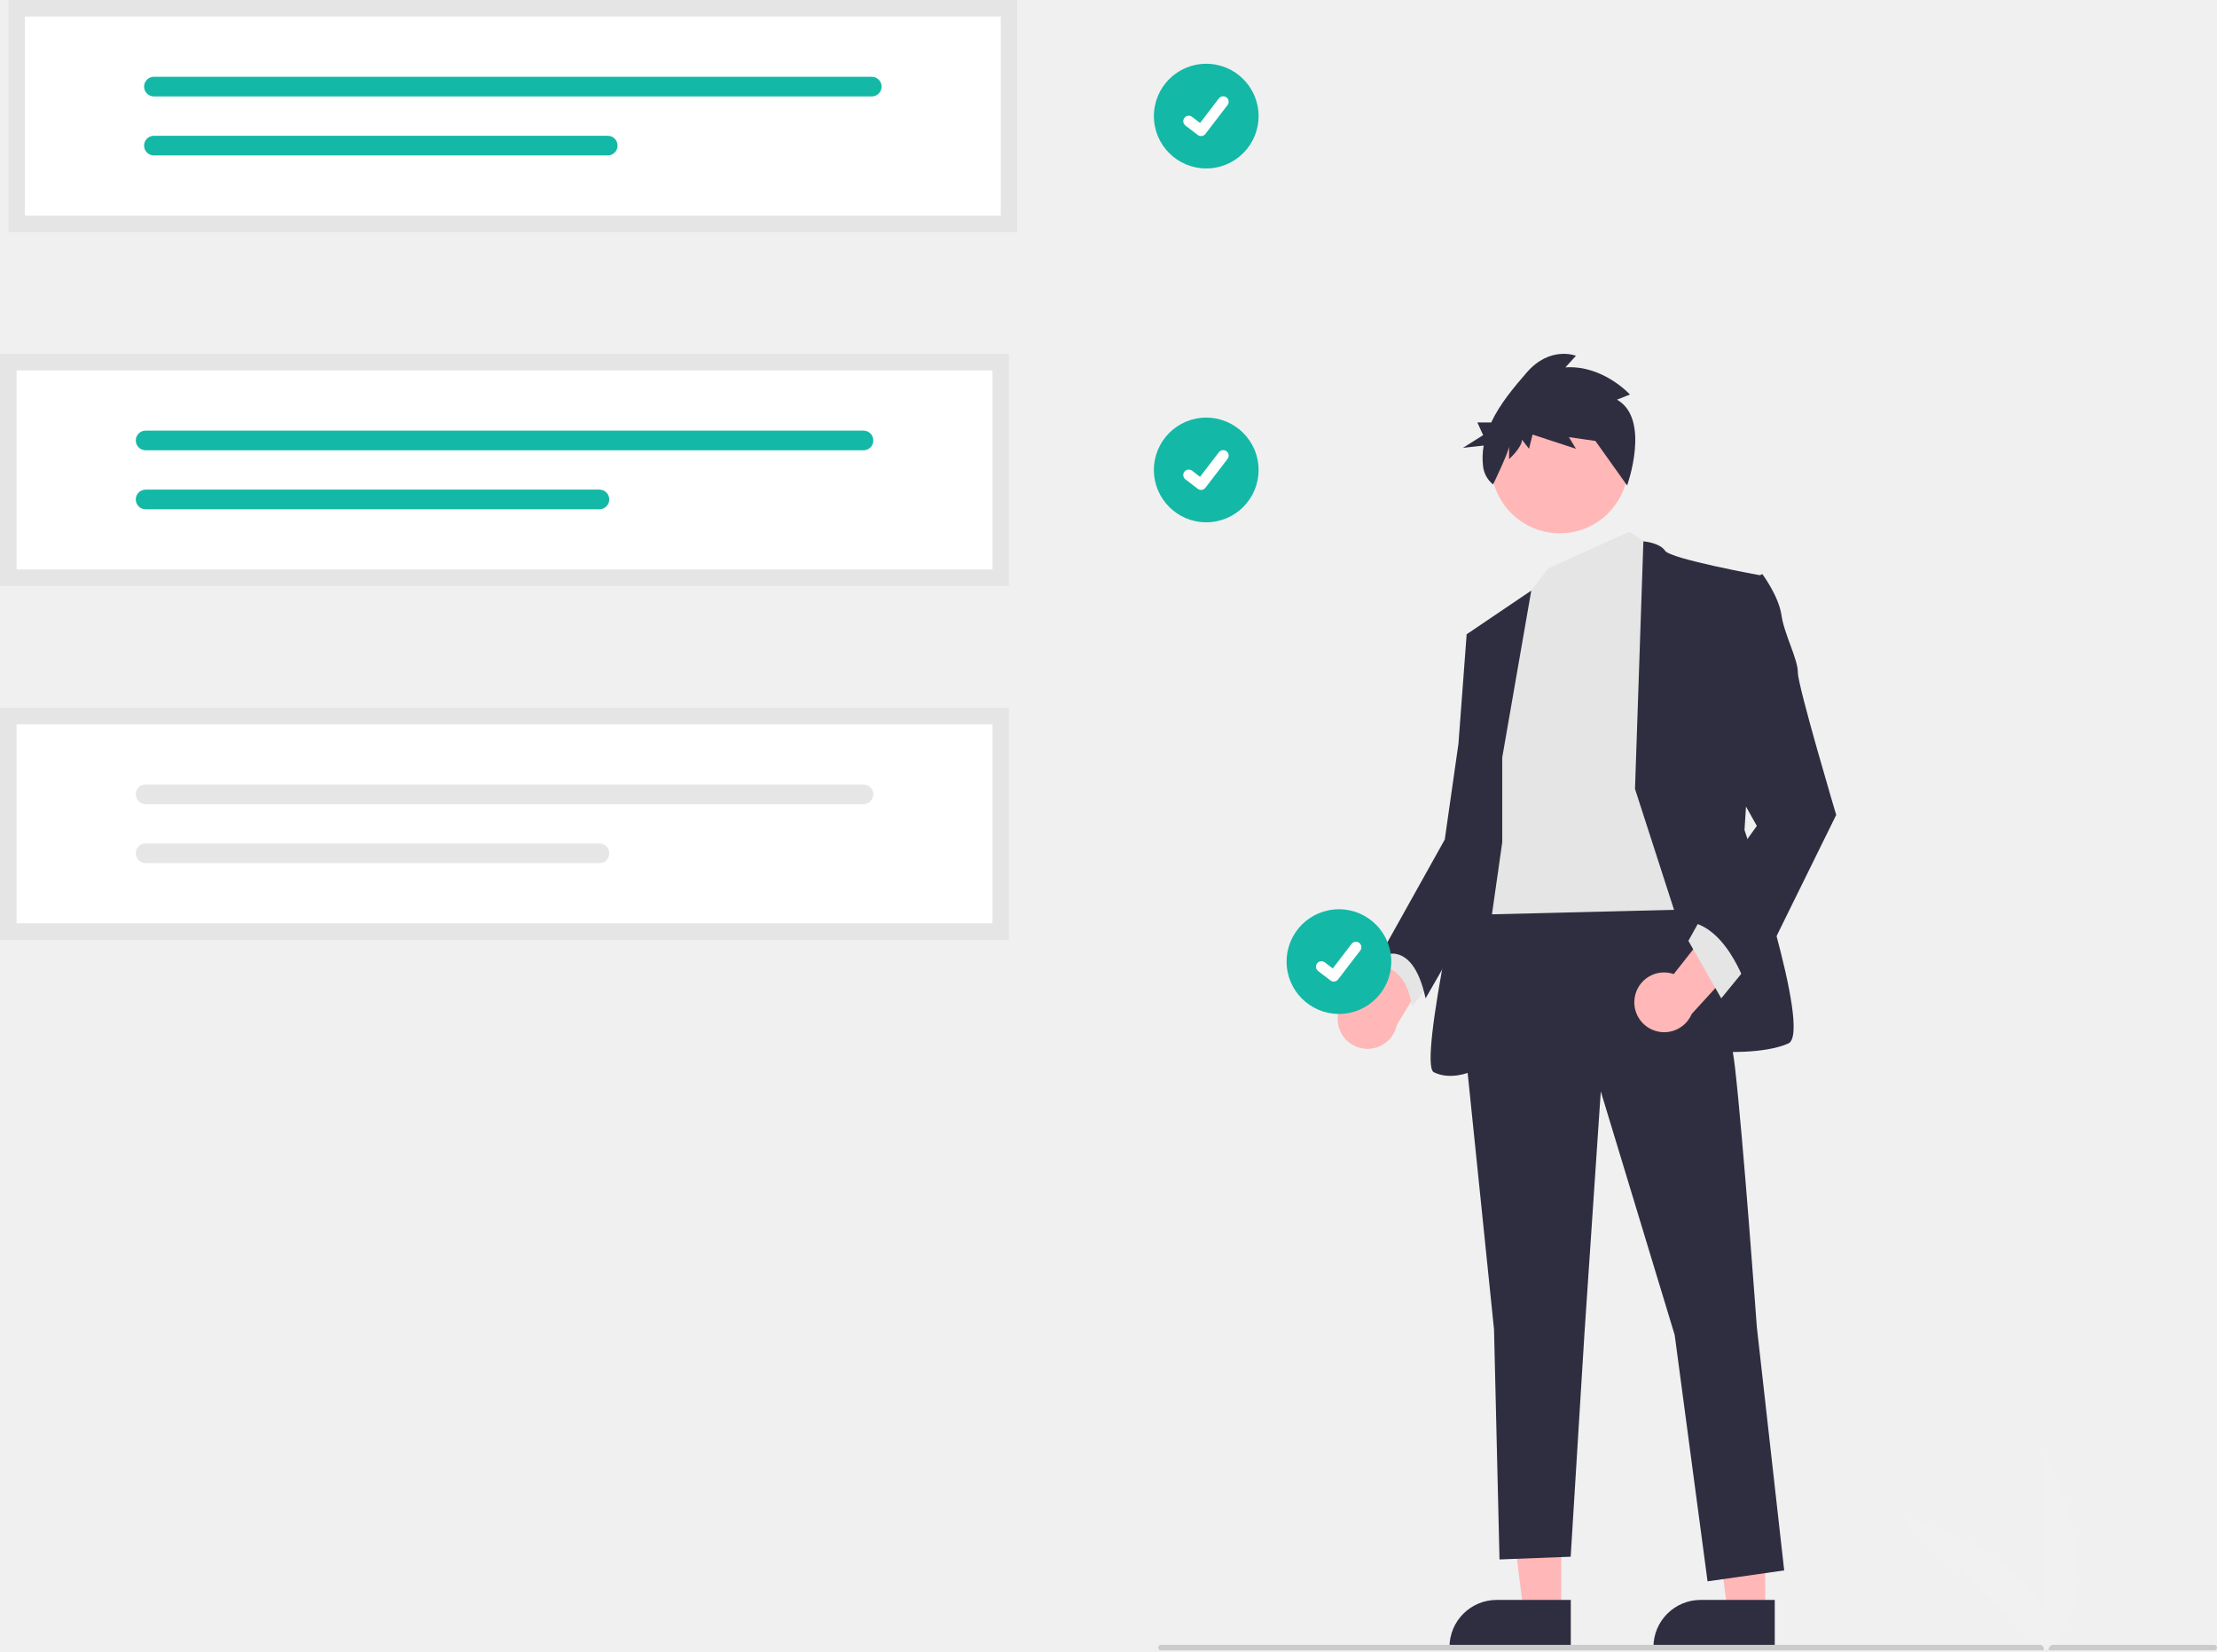
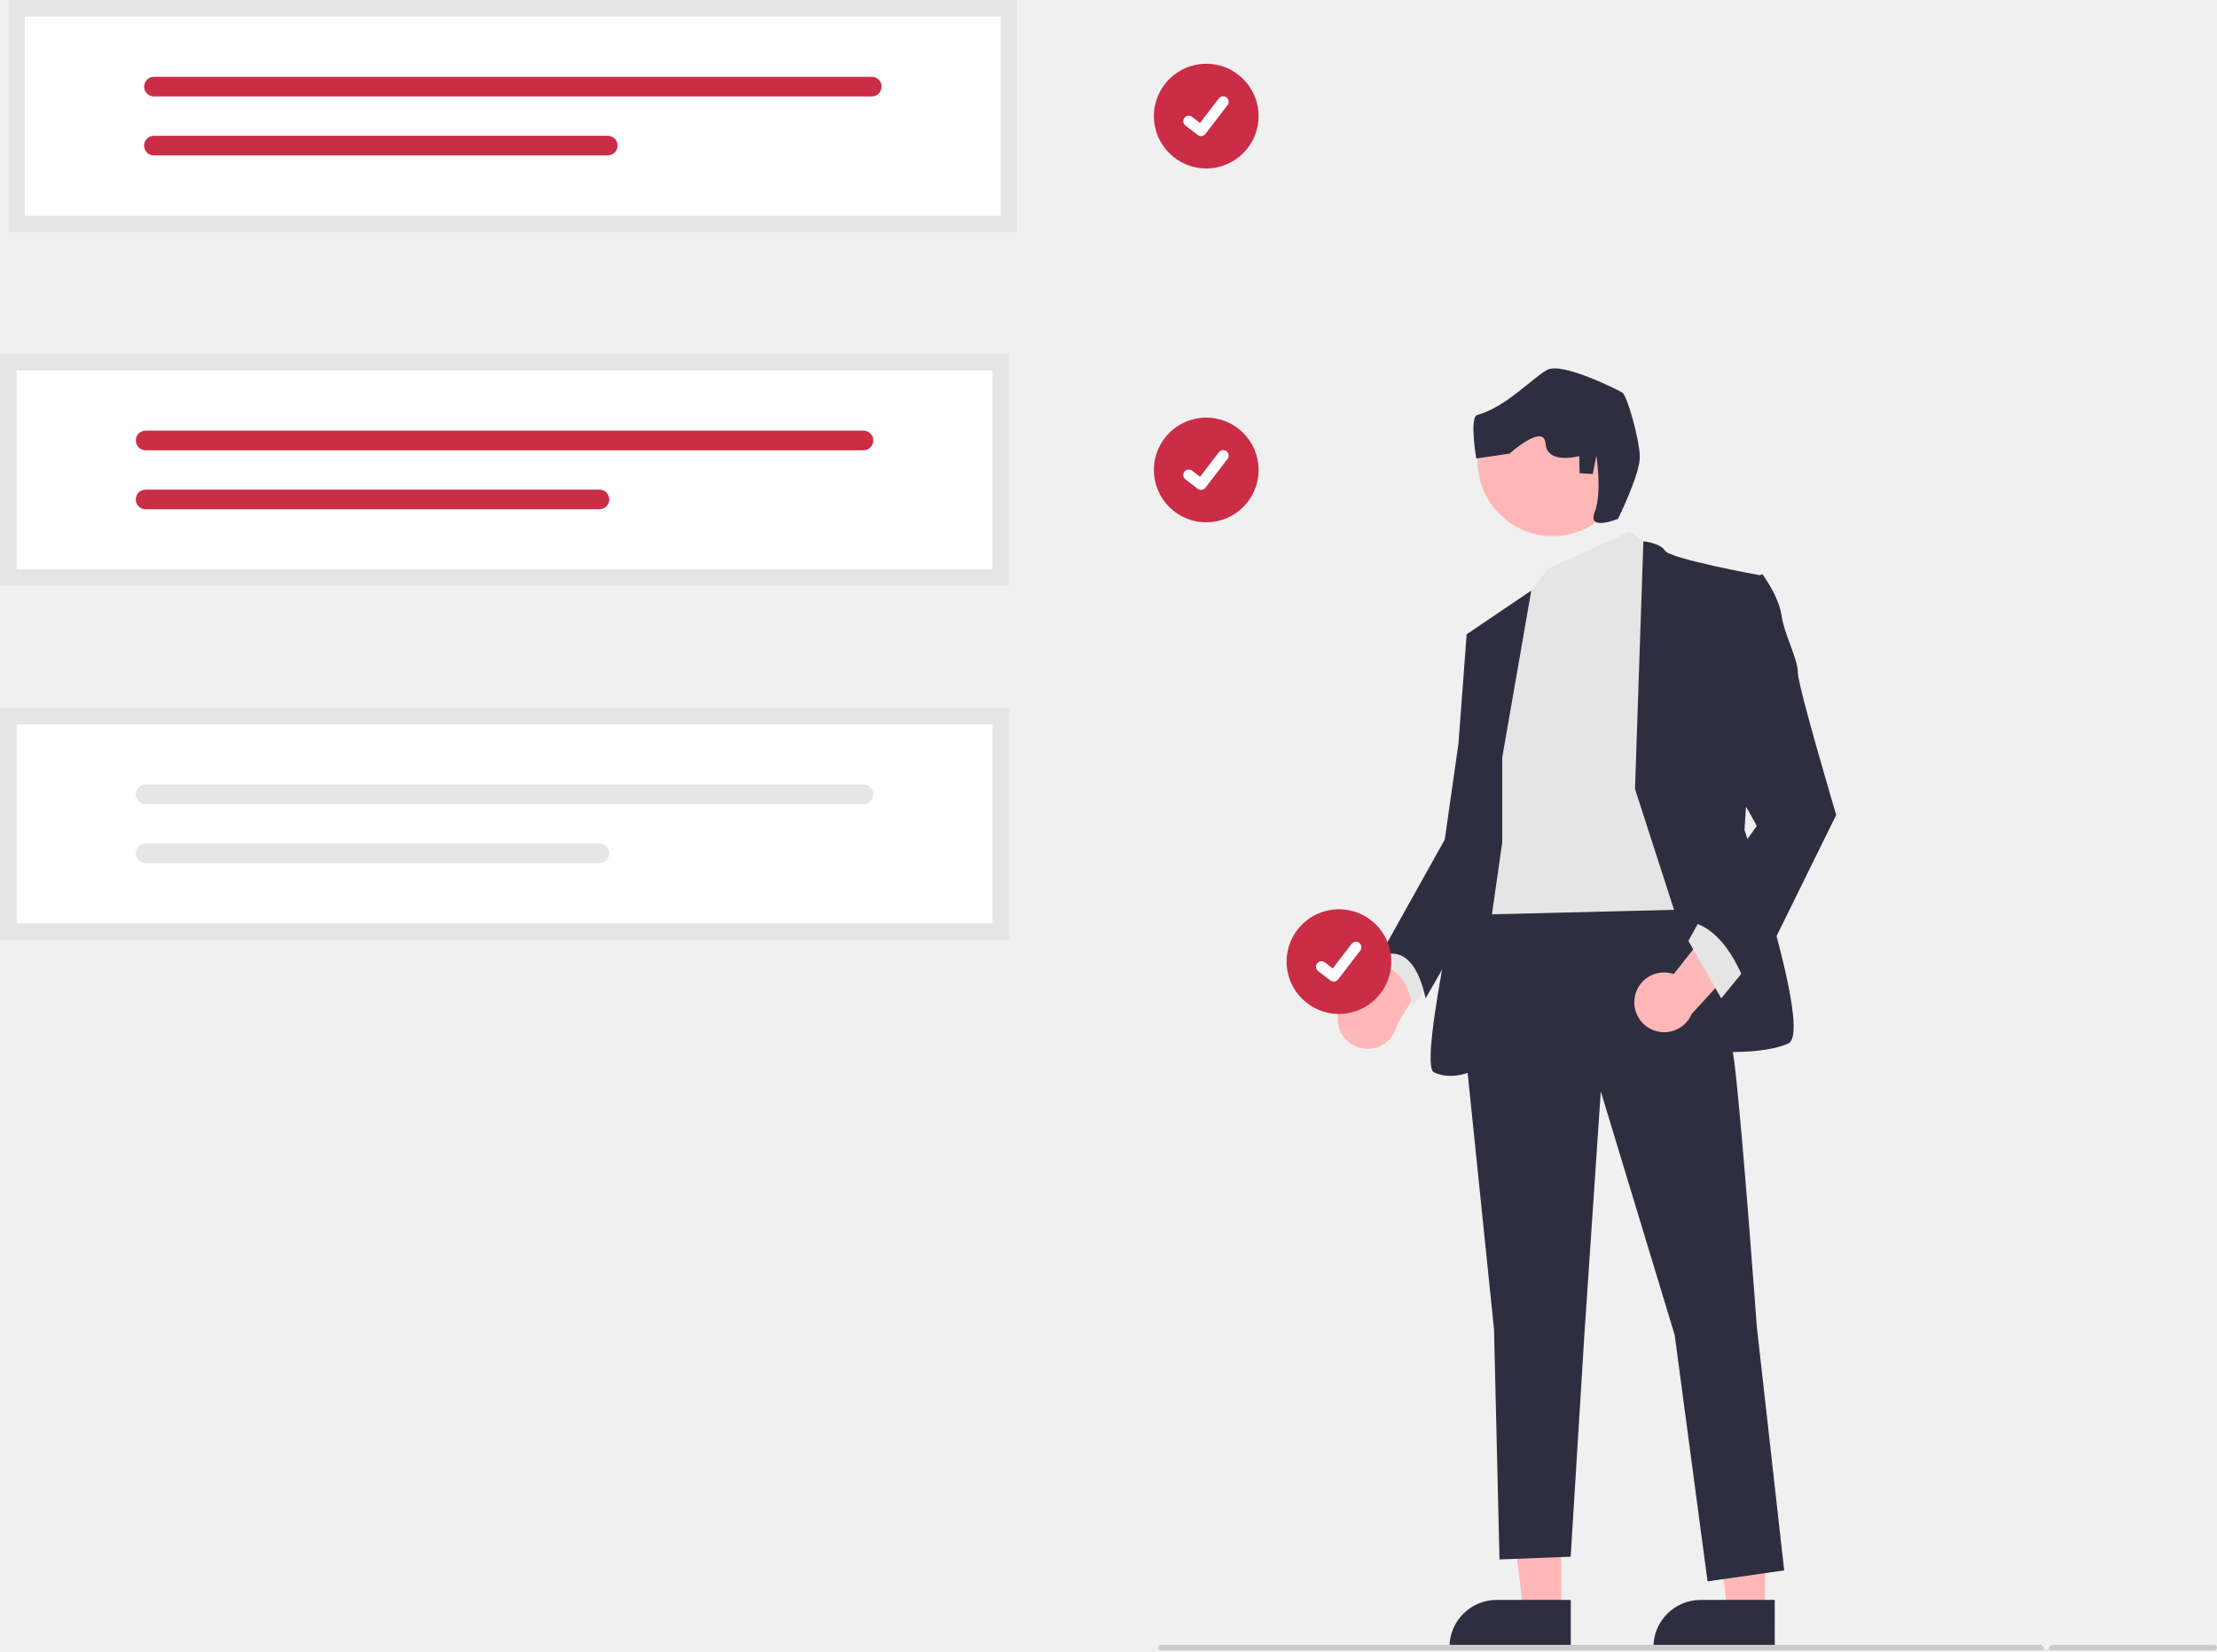
- <svg xmlns="http://www.w3.org/2000/svg" id="a644d002-dee1-4c60-b6d8-14071a55f848" data-name="Layer 1" width="801.921" height="597.457" viewBox="0 0 801.921 597.457">
-   <circle id="a21b076b-2a02-49a5-bb32-17a8ec3aa4f0" data-name="Ellipse 44" cx="436.314" cy="42" r="18.934" fill="#14b8a6" />
-   <path id="e6e13b85-c0f0-465c-a6f6-5f502d6349d1" data-name="Path 395" d="M633.477,200.494a1.964,1.964,0,0,1-1.181-.393l-.021-.016-4.45-3.404A1.977,1.977,0,0,1,630.231,193.543l2.882,2.21,6.811-8.885a1.977,1.977,0,0,1,2.771-.366l.001 0-.042.059.043-.059a1.979,1.979,0,0,1,.366,2.772l-8.011,10.447a1.978,1.978,0,0,1-1.573.771Z" transform="translate(-199.0394 -151.2713)" fill="#fff" />
-   <circle id="a589868e-34c5-408c-9ae2-7552629e8089" data-name="Ellipse 44" cx="436.314" cy="170" r="18.934" fill="#14b8a6" />
-   <path id="e165961b-e395-421d-ab84-b3c9bf16c3b4" data-name="Path 395" d="M633.477,328.494a1.964,1.964,0,0,1-1.181-.393l-.021-.016-4.45-3.404A1.977,1.977,0,1,1,630.231,321.543l2.882,2.21,6.811-8.885a1.977,1.977,0,0,1,2.771-.366l.001 0-.042.059.043-.059a1.979,1.979,0,0,1,.366,2.772l-8.011,10.447a1.978,1.978,0,0,1-1.573.771Z" transform="translate(-199.0394 -151.2713)" fill="#fff" />
-   <path d="M682.904,520.23a10.746,10.746,0,0,1,12.209-11.065l17.341-34.022,9.799,17.256-17.97,29.663a10.804,10.804,0,0,1-21.379-1.831Z" transform="translate(-199.0394 -151.2713)" fill="#ffb7b7" />
+ <svg xmlns="http://www.w3.org/2000/svg" width="801.921" height="597.457" viewBox="0 0 801.921 597.457">
+   <circle id="b" cx="436.314" cy="42" r="18.934" fill="#cb2d46" />
+   <path id="c-117" d="M434.438,49.223c-.426,.001-.841-.137-1.181-.393l-.021-.016-4.45-3.404c-.867-.664-1.031-1.906-.366-2.772,.664-.867,1.906-1.031,2.772-.366h0l2.882,2.21,6.811-8.885c.664-.866,1.905-1.03,2.771-.366l0,0,.001,0-.042,.059,.043-.059c.865,.665,1.029,1.905,.366,2.772l-8.011,10.447c-.376,.488-.957,.773-1.573,.771l-.002,.002Z" fill="#fff" />
+   <circle id="d" cx="436.314" cy="170" r="18.934" fill="#cb2d46" />
+   <path id="e-118" d="M434.438,177.223c-.426,.001-.841-.137-1.181-.393l-.021-.016-4.45-3.404c-.867-.664-1.031-1.906-.366-2.772s1.906-1.031,2.772-.366l2.882,2.21,6.811-8.885c.664-.866,1.905-1.03,2.771-.366l0,0,.001,0-.042,.059,.043-.059c.865,.665,1.029,1.905,.366,2.772l-8.011,10.447c-.376,.488-.957,.773-1.573,.771l-.002,.002Z" fill="#fff" />
+   <path d="M483.864,368.959c-.232-5.93,4.387-10.926,10.317-11.158,.632-.025,1.266,.006,1.892,.093l17.341-34.022,9.799,17.256-17.97,29.663c-1.206,5.844-6.921,9.603-12.765,8.397-4.89-1.009-8.451-5.238-8.614-10.228l0-0Z" fill="#ffb7b7" />
  <polygon points="564.71 583.194 551.101 583.193 544.627 530.702 564.712 530.703 564.71 583.194" fill="#ffb7b7" />
-   <path d="M767.22,747.657l-43.88-.002v-.555a17.08,17.08,0,0,1,17.08-17.079h.001l26.801.001Z" transform="translate(-199.0394 -151.2713)" fill="#2f2e41" />
+   <path d="M568.18,596.385l-43.88-.002v-.555c.001-9.432,7.647-17.079,17.08-17.079h.001l26.801,.001-.001,17.635Z" fill="#2f2e41" />
  <polygon points="638.483 583.194 624.874 583.193 618.4 530.702 638.485 530.703 638.483 583.194" fill="#ffb7b7" />
-   <path d="M840.993,747.657l-43.881-.002v-.555a17.08,17.08,0,0,1,17.08-17.079h.001l26.801.001Z" transform="translate(-199.0394 -151.2713)" fill="#2f2e41" />
-   <path d="M703.806,490.62l-5.941,9.902s9.902,0,11.882,14.852l7.921-9.902Z" transform="translate(-199.0394 -151.2713)" fill="#e5e5e5" />
-   <path d="M807.772,469.827s15.842,41.586,18.813,67.33,7.921,94.064,7.921,94.064l9.902,88.123-27.724,3.961-11.882-89.113-26.734-88.123-5.941,88.123-4.951,80.202-25.744.99-1.98-83.173-10.892-105.946,5.941-50.498Z" transform="translate(-199.0394 -151.2713)" fill="#2f2e41" />
-   <circle cx="564.176" cy="168.164" r="24.754" fill="#ffb7b7" />
+   <path d="M641.953,596.385l-43.88-.002v-.555c.001-9.432,7.647-17.079,17.08-17.079h.001l26.801,.001-.001,17.635Z" fill="#2f2e41" />
+   <path d="M504.767,339.349l-5.941,9.902s9.901,0,11.882,14.852l7.921-9.901-13.862-14.852Z" fill="#e5e5e5" />
+   <path d="M608.732,318.556s15.842,41.586,18.813,67.33c2.97,25.744,7.921,94.064,7.921,94.064l9.902,88.123-27.724,3.961-11.882-89.113-26.734-88.123-5.941,88.123-4.951,80.202-25.744,.99-1.98-83.173-10.892-105.946,5.941-50.498,73.271-5.941Z" fill="#2f2e41" />
  <polygon points="589.424 192.312 599.326 199.242 612.198 328.952 531.996 330.932 542.888 240.829 552.789 215.085 559.936 205.636 589.424 192.312" fill="#e5e5e5" />
-   <path d="M790.444,436.657l3.03-89.567s5.882.454,7.862,3.424,34.655,8.911,34.655,8.911l-5.941,92.084s24.754,73.271,15.842,77.232-24.754,2.97-24.754,2.97Z" transform="translate(-199.0394 -151.2713)" fill="#2f2e41" />
-   <path d="M742.422,425.27l10.504-60.365L729.55,380.713,735.491,424.28l-4.951,29.704s-18.813,82.182-12.872,85.153,12.872,0,12.872,0L742.422,455.965Z" transform="translate(-199.0394 -151.2713)" fill="#2f2e41" />
-   <path d="M736.481,378.733,729.55,380.713l-2.97,39.606-4.951,34.655L697.865,497.551s11.882-7.921,16.833,14.852l26.171-45.564Z" transform="translate(-199.0394 -151.2713)" fill="#2f2e41" />
-   <path d="M783.938,295.851l4.668-1.869s-9.76-10.745-23.339-9.811l3.819-4.205s-9.336-3.737-17.823,6.073c-4.462,5.157-9.623,11.22-12.841,18.049h-4.999l2.086,4.594-7.302,4.594,7.495-.825a25.672,25.672,0,0,0-.203,7.62,9.859,9.859,0,0,0,3.61,6.45h0s5.789-11.983,5.789-13.851v4.672s4.668-4.205,4.668-7.008l2.546,3.27,1.273-5.139,15.701,5.139-2.546-4.205,9.76,1.402-3.819-5.139,15.111,21.221S796.244,302.858,783.938,295.851Z" transform="translate(-199.0394 -151.2713)" fill="#2f2e41" />
-   <path d="M790.339,512.11a10.746,10.746,0,0,1,14.125-8.485l23.616-30.009,6.262,18.83-23.386,25.61a10.804,10.804,0,0,1-20.617-5.946Z" transform="translate(-199.0394 -151.2713)" fill="#ffb7b7" />
+   <path d="M591.405,285.386l3.03-89.567s5.882,.453,7.862,3.424,34.655,8.911,34.655,8.911l-5.941,92.084s24.754,73.271,15.842,77.232-24.754,2.97-24.754,2.97l-30.695-95.054Z" fill="#2f2e41" />
+   <path d="M543.383,273.999l10.504-60.365-23.376,15.808,5.941,43.567-4.951,29.704s-18.813,82.182-12.872,85.153,12.872,0,12.872,0l11.882-83.173v-30.695Z" fill="#2f2e41" />
+   <path d="M537.442,227.462l-6.931,1.98-2.97,39.606-4.951,34.655-23.764,42.576s11.882-7.921,16.833,14.852l26.171-45.564-4.387-88.106Z" fill="#2f2e41" />
+   <path d="M591.299,360.839c.923-5.862,6.424-9.866,12.287-8.943,.625,.098,1.24,.252,1.838,.459l23.616-30.009,6.262,18.83-23.386,25.61c-2.318,5.498-8.654,8.077-14.152,5.759-4.601-1.939-7.273-6.779-6.465-11.705Z" fill="#ffb7b7" />
  <polygon points="631.506 350.24 622.595 361.132 610.713 340.339 615.663 331.428 631.506 350.24" fill="#e5e5e5" />
-   <path d="M828.565,362.891l7.921-3.961s5.941,7.921,6.931,14.852,5.941,15.842,5.941,20.793,13.862,51.488,13.862,51.488L831.535,510.423s-6.931-23.764-21.783-25.744l24.754-34.655-13.862-24.754Z" transform="translate(-199.0394 -151.2713)" fill="#2f2e41" />
-   <path d="M999.961,748.267h-381a1,1,0,0,1,0-2h381a1,1,0,0,1,0,2Z" transform="translate(-199.0394 -151.2713)" fill="#cbcbcb" />
-   <path d="M564.039,363.271h-365v-84h365Z" transform="translate(-199.0394 -151.2713)" fill="#fff" />
-   <path d="M251.717,307.046a3.556,3.556,0,0,0,0,7.113H511.377a3.556,3.556,0,0,0,0-7.113Z" transform="translate(-199.0394 -151.2713)" fill="#14b8a6" />
-   <path d="M251.717,328.384a3.556,3.556,0,0,0-.015,7.113H415.862a3.556,3.556,0,1,0,0-7.113Z" transform="translate(-199.0394 -151.2713)" fill="#14b8a6" />
-   <path d="M564.039,363.271h-365v-84h365Zm-359-6h353v-72h-353Z" transform="translate(-199.0394 -151.2713)" fill="#e5e5e5" />
-   <path d="M564.039,491.271h-365v-84h365Z" transform="translate(-199.0394 -151.2713)" fill="#fff" />
-   <path d="M251.717,435.046a3.556,3.556,0,0,0,0,7.113H511.377a3.556,3.556,0,0,0,0-7.113Z" transform="translate(-199.0394 -151.2713)" fill="#e6e6e6" />
-   <path d="M251.717,456.384a3.556,3.556,0,0,0-.015,7.113H415.862a3.556,3.556,0,1,0,0-7.113Z" transform="translate(-199.0394 -151.2713)" fill="#e6e6e6" />
-   <path d="M564.039,491.271h-365v-84h365Zm-359-6h353v-72h-353Z" transform="translate(-199.0394 -151.2713)" fill="#e5e5e5" />
-   <path d="M567.039,235.271h-365v-84h365Z" transform="translate(-199.0394 -151.2713)" fill="#fff" />
-   <path d="M254.717,179.046a3.556,3.556,0,0,0,0,7.113H514.377a3.556,3.556,0,0,0,0-7.113Z" transform="translate(-199.0394 -151.2713)" fill="#14b8a6" />
-   <path d="M254.717,200.384a3.556,3.556,0,0,0-.015,7.113H418.862a3.556,3.556,0,1,0,0-7.113Z" transform="translate(-199.0394 -151.2713)" fill="#14b8a6" />
-   <path d="M567.039,235.271h-365v-84h365Zm-359-6h353v-72h-353Z" transform="translate(-199.0394 -151.2713)" fill="#e5e5e5" />
-   <path d="M938.287,748.729v-72.34S966.479,727.675,938.287,748.729Z" transform="translate(-199.0394 -151.2713)" fill="#f1f1f1" />
-   <path d="M940.029,748.716l-53.29-48.921S943.584,713.71,940.029,748.716Z" transform="translate(-199.0394 -151.2713)" fill="#f1f1f1" />
-   <circle id="b5ebad9a-150e-4d35-a0fa-e0e6655123db" data-name="Ellipse 44" cx="484.314" cy="347.846" r="18.934" fill="#14b8a6" />
-   <path id="a3d97315-c3ee-404f-9bfd-8b2853817976" data-name="Path 395" d="M681.477,506.34a1.964,1.964,0,0,1-1.181-.393l-.021-.016-4.45-3.404a1.977,1.977,0,1,1,2.406-3.139l2.882,2.21,6.811-8.885a1.977,1.977,0,0,1,2.771-.366l.001 0-.042.059.043-.059a1.979,1.979,0,0,1,.366,2.772l-8.011,10.447a1.978,1.978,0,0,1-1.573.771Z" transform="translate(-199.0394 -151.2713)" fill="#fff" />
+   <path d="M629.526,211.619l7.921-3.961s5.941,7.921,6.931,14.852,5.941,15.842,5.941,20.793,13.862,51.488,13.862,51.488l-31.685,64.36s-6.931-23.764-21.783-25.744l24.754-34.655-13.862-24.754,7.921-62.379Z" fill="#2f2e41" />
+   <path d="M800.921,596.996H419.921c-.552,0-1-.448-1-1s.448-1,1-1h381c.552,0,1,.448,1,1s-.448,1-1,1Z" fill="#cbcbcb" />
+   <path d="M365,212H0v-84H365v84Z" fill="#fff" />
+   <path d="M52.678,155.774c-1.964,0-3.556,1.592-3.556,3.556s1.592,3.556,3.556,3.556H312.337c1.964,0,3.556-1.592,3.556-3.556s-1.592-3.556-3.556-3.556H52.678Z" fill="#cb2d46" />
+   <path d="M52.678,177.113c-1.964-.004-3.56,1.585-3.564,3.549-.004,1.964,1.585,3.56,3.549,3.564H216.822c1.964,0,3.556-1.592,3.556-3.556s-1.592-3.556-3.556-3.556H52.678Z" fill="#cb2d46" />
+   <path d="M365,212H0v-84H365v84ZM6,206H359v-72H6v72Z" fill="#e5e5e5" />
+   <path d="M365,340H0v-84H365v84Z" fill="#fff" />
+   <path d="M52.678,283.774c-1.964,0-3.556,1.592-3.556,3.556s1.592,3.556,3.556,3.556H312.337c1.964,0,3.556-1.592,3.556-3.556s-1.592-3.556-3.556-3.556H52.678Z" fill="#e6e6e6" />
+   <path d="M52.678,305.113c-1.964-.004-3.56,1.585-3.564,3.549-.004,1.964,1.585,3.56,3.549,3.564H216.822c1.964,0,3.556-1.592,3.556-3.556s-1.592-3.556-3.556-3.556H52.678Z" fill="#e6e6e6" />
+   <path d="M365,340H0v-84H365v84ZM6,334H359v-72H6v72Z" fill="#e5e5e5" />
+   <path d="M368,84H3V0H368V84Z" fill="#fff" />
+   <path d="M55.678,27.774c-1.964,.004-3.554,1.599-3.55,3.563,.004,1.959,1.591,3.546,3.55,3.55H315.337c1.964-.004,3.554-1.599,3.55-3.563-.004-1.959-1.591-3.546-3.55-3.55H55.678Z" fill="#cb2d46" />
+   <path d="M55.678,49.113c-1.964-.004-3.56,1.585-3.564,3.549s1.585,3.56,3.549,3.564H219.822c1.964,.004,3.559-1.586,3.563-3.55,.004-1.964-1.586-3.559-3.55-3.563-.004-0-.009-0-.013,0H55.678Z" fill="#cb2d46" />
+   <path d="M368,84H3V0H368V84ZM9,78H362V6H9V78Z" fill="#e5e5e5" />
+   <path d="M739.248,597.457v-72.34s28.192,51.286,0,72.34Z" fill="#f1f1f1" />
+   <path d="M740.99,597.445l-53.29-48.921s56.845,13.916,53.29,48.921Z" fill="#f1f1f1" />
+   <circle id="f" cx="484.314" cy="347.846" r="18.934" fill="#cb2d46" />
+   <path id="g-119" d="M482.438,355.068c-.426,.001-.841-.137-1.181-.393l-.021-.016-4.45-3.404c-.867-.664-1.031-1.906-.366-2.772,.664-.867,1.906-1.031,2.772-.366h0l2.882,2.21,6.811-8.885c.664-.866,1.905-1.03,2.771-.366h0l.001,0-.042,.059,.043-.059c.865,.665,1.029,1.905,.366,2.772l-8.011,10.447c-.376,.488-.957,.773-1.573,.771l-.002,.002Z" fill="#fff" />
+   <circle cx="561.587" cy="166.85" r="27.103" fill="#ffb6b6" />
+   <path d="M585.262,187.674s8.027-16.258,7.884-22.464c-.143-6.207-4.529-22.178-6.38-23.232s-21.81-11.187-27.219-8.14-14.928,13.468-25.195,16.288c-2.904,.797-.369,15.716-.369,15.716l12.014-1.738s12.526-11.247,13.068-3.589c.542,7.659,12.157,4.469,12.157,4.469l.143,6.207,4.755,.256,1.309-6.605s2.137,13.466-.624,20.471,8.456,2.362,8.456,2.362Z" fill="#2f2e41" />
</svg>
